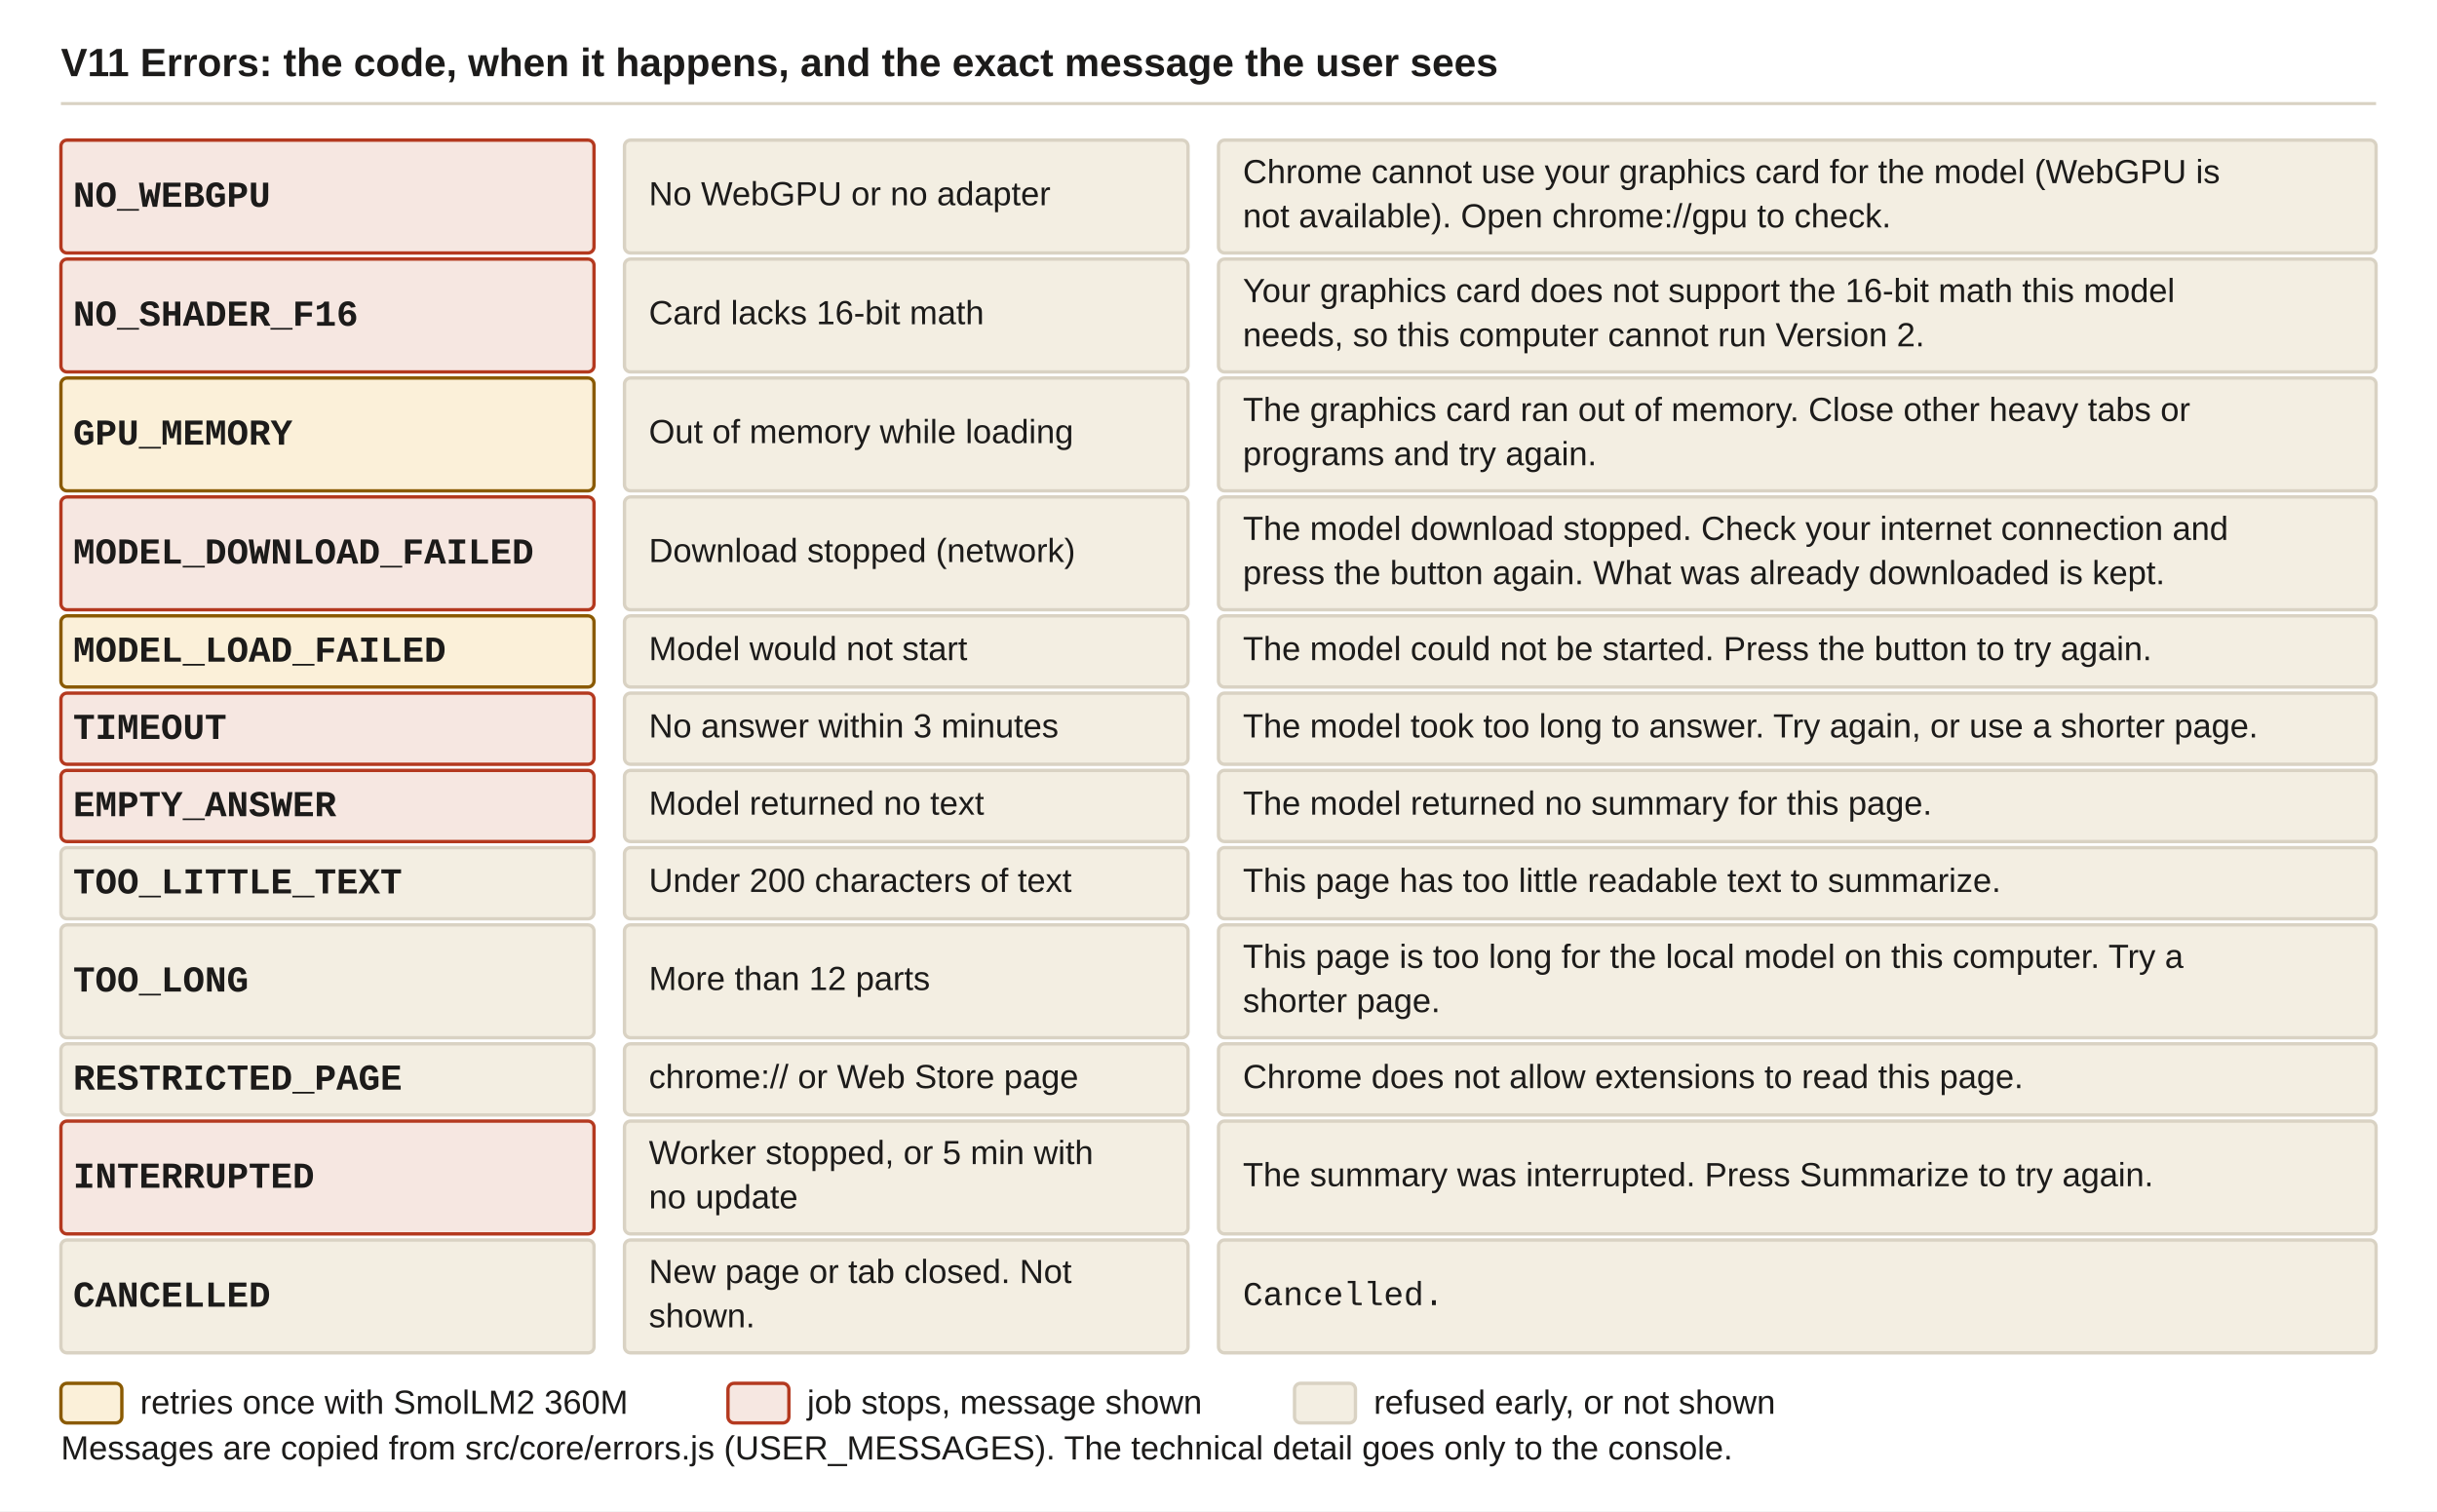
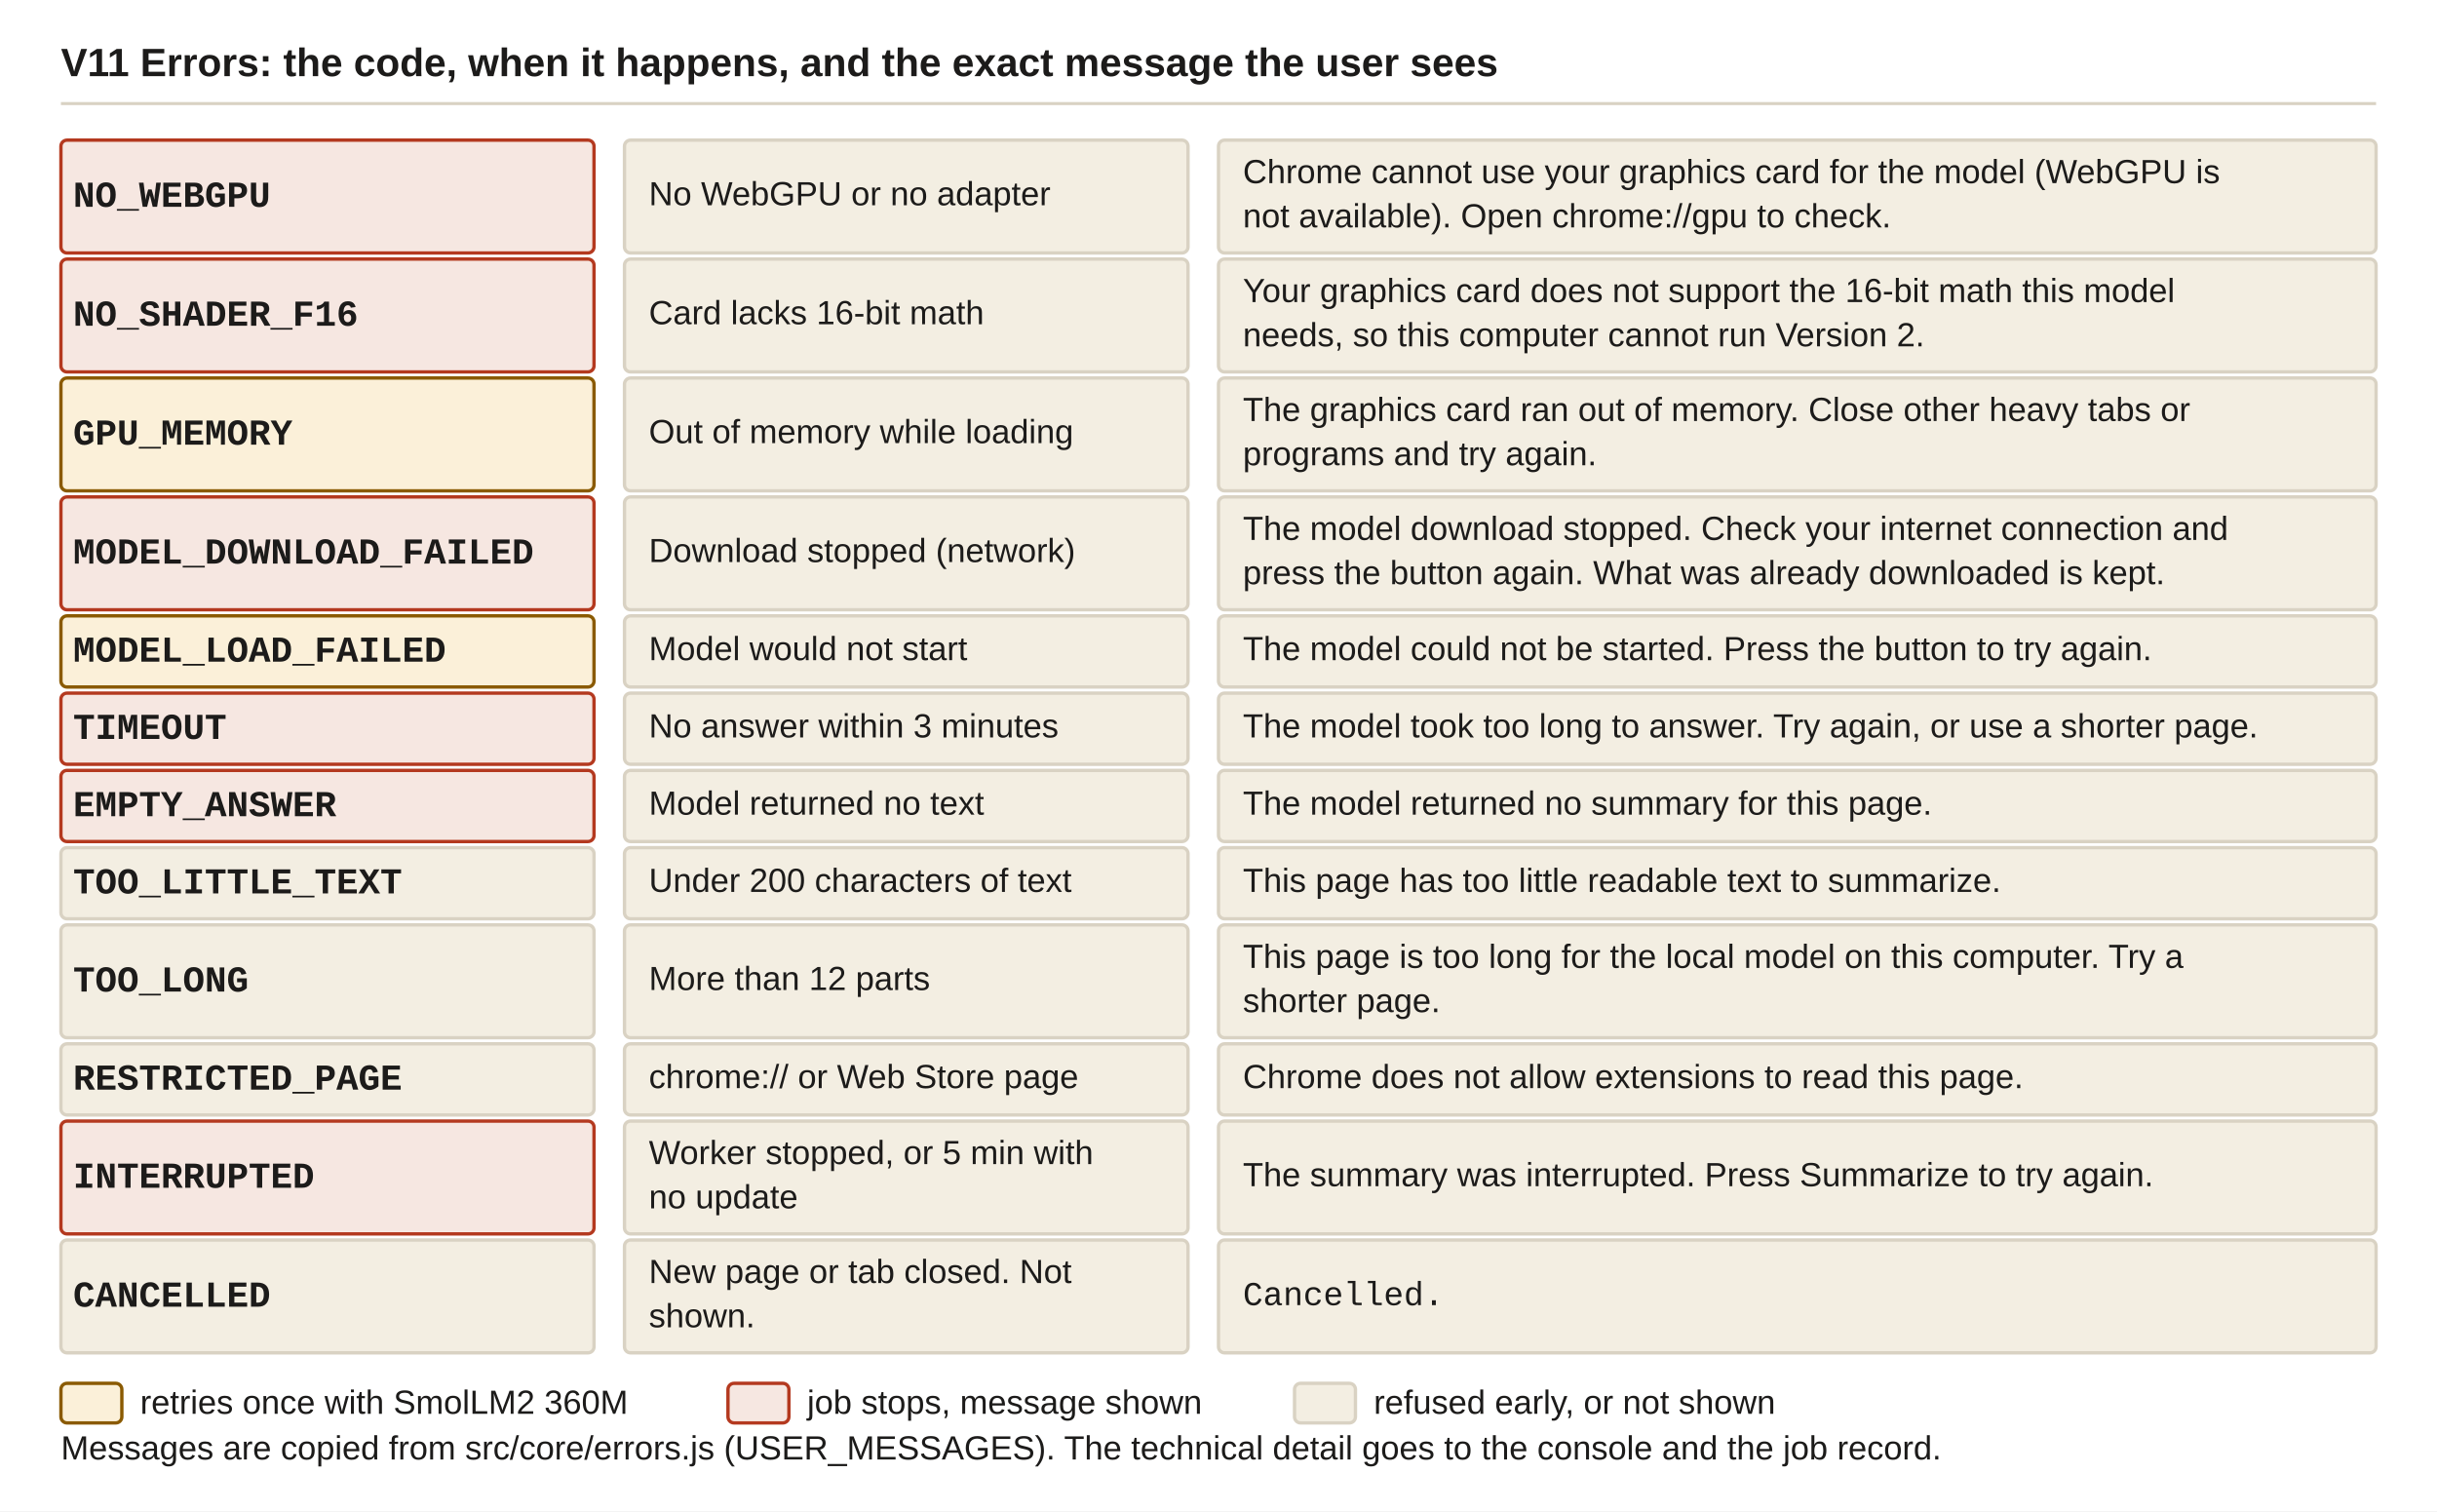
<svg xmlns="http://www.w3.org/2000/svg" width="1600" height="992.16" viewBox="0 0 1600 992.16" font-family="'Segoe UI', Arial, sans-serif" fill="#1C1B1A">
  <defs>
    <marker id="ah" viewBox="0 0 10 10" refX="9" refY="5" markerWidth="13" markerHeight="13" markerUnits="userSpaceOnUse" orient="auto-start-reverse">
      <path d="M0,0 L10,5 L0,10 z" fill="#1C1B1A" />
    </marker>
  </defs>
  <rect x="0" y="0" width="1600" height="992.16" fill="#ffffff" />
  <text x="40" y="50" font-size="26" font-weight="700" fill="#1C1B1A" text-anchor="start" data-fit="1520">V11  Errors: the code, when it happens, and the exact message the user sees</text>
  <line x1="40" y1="68" x2="1560" y2="68" stroke="#D9D2C3" stroke-width="2" />
  <rect x="40" y="92" width="350" height="74.08" rx="4" ry="4" fill="#F6E7E1" stroke="#B4391F" stroke-width="2.2" />
  <text x="48" y="135.76" font-size="24" font-weight="700" fill="#1C1B1A" text-anchor="start" font-family="Consolas, 'Courier New', monospace" data-fit="334">NO_WEBGPU</text>
  <rect x="410" y="92" width="370" height="74.08" rx="4" ry="4" fill="#F3EEE2" stroke="#D9D2C3" stroke-width="2.2" />
  <text x="426" y="134.76" font-size="22" font-weight="400" fill="#1C1B1A" text-anchor="start" data-fit="338">No WebGPU or no adapter</text>
  <rect x="800" y="92" width="760" height="74.08" rx="4" ry="4" fill="#F3EEE2" stroke="#D9D2C3" stroke-width="2.2" />
  <text x="816" y="120.24" font-size="22" font-weight="400" fill="#1C1B1A" text-anchor="start" data-fit="728">Chrome cannot use your graphics card for the model (WebGPU is</text>
  <text x="816" y="149.28" font-size="22" font-weight="400" fill="#1C1B1A" text-anchor="start" data-fit="728">not available). Open chrome://gpu to check.</text>
  <rect x="40" y="170.08" width="350" height="74.08" rx="4" ry="4" fill="#F6E7E1" stroke="#B4391F" stroke-width="2.2" />
  <text x="48" y="213.84" font-size="24" font-weight="700" fill="#1C1B1A" text-anchor="start" font-family="Consolas, 'Courier New', monospace" data-fit="334">NO_SHADER_F16</text>
  <rect x="410" y="170.08" width="370" height="74.08" rx="4" ry="4" fill="#F3EEE2" stroke="#D9D2C3" stroke-width="2.2" />
  <text x="426" y="212.84" font-size="22" font-weight="400" fill="#1C1B1A" text-anchor="start" data-fit="338">Card lacks 16-bit math</text>
  <rect x="800" y="170.08" width="760" height="74.08" rx="4" ry="4" fill="#F3EEE2" stroke="#D9D2C3" stroke-width="2.2" />
  <text x="816" y="198.32" font-size="22" font-weight="400" fill="#1C1B1A" text-anchor="start" data-fit="728">Your graphics card does not support the 16-bit math this model</text>
  <text x="816" y="227.36" font-size="22" font-weight="400" fill="#1C1B1A" text-anchor="start" data-fit="728">needs, so this computer cannot run Version 2.</text>
  <rect x="40" y="248.16" width="350" height="74.08" rx="4" ry="4" fill="#FBF0D9" stroke="#8A5A00" stroke-width="2.2" />
  <text x="48" y="291.92" font-size="24" font-weight="700" fill="#1C1B1A" text-anchor="start" font-family="Consolas, 'Courier New', monospace" data-fit="334">GPU_MEMORY</text>
  <rect x="410" y="248.16" width="370" height="74.08" rx="4" ry="4" fill="#F3EEE2" stroke="#D9D2C3" stroke-width="2.2" />
  <text x="426" y="290.92" font-size="22" font-weight="400" fill="#1C1B1A" text-anchor="start" data-fit="338">Out of memory while loading</text>
  <rect x="800" y="248.16" width="760" height="74.08" rx="4" ry="4" fill="#F3EEE2" stroke="#D9D2C3" stroke-width="2.2" />
  <text x="816" y="276.4" font-size="22" font-weight="400" fill="#1C1B1A" text-anchor="start" data-fit="728">The graphics card ran out of memory. Close other heavy tabs or</text>
  <text x="816" y="305.44" font-size="22" font-weight="400" fill="#1C1B1A" text-anchor="start" data-fit="728">programs and try again.</text>
  <rect x="40" y="326.24" width="350" height="74.08" rx="4" ry="4" fill="#F6E7E1" stroke="#B4391F" stroke-width="2.2" />
  <text x="48" y="370" font-size="24" font-weight="700" fill="#1C1B1A" text-anchor="start" font-family="Consolas, 'Courier New', monospace" data-fit="334">MODEL_DOWNLOAD_FAILED</text>
  <rect x="410" y="326.24" width="370" height="74.08" rx="4" ry="4" fill="#F3EEE2" stroke="#D9D2C3" stroke-width="2.2" />
  <text x="426" y="369" font-size="22" font-weight="400" fill="#1C1B1A" text-anchor="start" data-fit="338">Download stopped (network)</text>
  <rect x="800" y="326.24" width="760" height="74.08" rx="4" ry="4" fill="#F3EEE2" stroke="#D9D2C3" stroke-width="2.2" />
  <text x="816" y="354.48" font-size="22" font-weight="400" fill="#1C1B1A" text-anchor="start" data-fit="728">The model download stopped. Check your internet connection and</text>
  <text x="816" y="383.52" font-size="22" font-weight="400" fill="#1C1B1A" text-anchor="start" data-fit="728">press the button again. What was already downloaded is kept.</text>
  <rect x="40" y="404.32" width="350" height="46.72" rx="4" ry="4" fill="#FBF0D9" stroke="#8A5A00" stroke-width="2.2" />
  <text x="48" y="434.4" font-size="24" font-weight="700" fill="#1C1B1A" text-anchor="start" font-family="Consolas, 'Courier New', monospace" data-fit="334">MODEL_LOAD_FAILED</text>
  <rect x="410" y="404.32" width="370" height="46.72" rx="4" ry="4" fill="#F3EEE2" stroke="#D9D2C3" stroke-width="2.2" />
  <text x="426" y="433.4" font-size="22" font-weight="400" fill="#1C1B1A" text-anchor="start" data-fit="338">Model would not start</text>
  <rect x="800" y="404.32" width="760" height="46.72" rx="4" ry="4" fill="#F3EEE2" stroke="#D9D2C3" stroke-width="2.2" />
  <text x="816" y="433.4" font-size="22" font-weight="400" fill="#1C1B1A" text-anchor="start" data-fit="728">The model could not be started. Press the button to try again.</text>
  <rect x="40" y="455.04" width="350" height="46.72" rx="4" ry="4" fill="#F6E7E1" stroke="#B4391F" stroke-width="2.2" />
  <text x="48" y="485.12" font-size="24" font-weight="700" fill="#1C1B1A" text-anchor="start" font-family="Consolas, 'Courier New', monospace" data-fit="334">TIMEOUT</text>
  <rect x="410" y="455.04" width="370" height="46.72" rx="4" ry="4" fill="#F3EEE2" stroke="#D9D2C3" stroke-width="2.2" />
  <text x="426" y="484.12" font-size="22" font-weight="400" fill="#1C1B1A" text-anchor="start" data-fit="338">No answer within 3 minutes</text>
  <rect x="800" y="455.04" width="760" height="46.72" rx="4" ry="4" fill="#F3EEE2" stroke="#D9D2C3" stroke-width="2.2" />
  <text x="816" y="484.12" font-size="22" font-weight="400" fill="#1C1B1A" text-anchor="start" data-fit="728">The model took too long to answer. Try again, or use a shorter page.</text>
  <rect x="40" y="505.76" width="350" height="46.72" rx="4" ry="4" fill="#F6E7E1" stroke="#B4391F" stroke-width="2.2" />
  <text x="48" y="535.84" font-size="24" font-weight="700" fill="#1C1B1A" text-anchor="start" font-family="Consolas, 'Courier New', monospace" data-fit="334">EMPTY_ANSWER</text>
  <rect x="410" y="505.76" width="370" height="46.72" rx="4" ry="4" fill="#F3EEE2" stroke="#D9D2C3" stroke-width="2.2" />
  <text x="426" y="534.84" font-size="22" font-weight="400" fill="#1C1B1A" text-anchor="start" data-fit="338">Model returned no text</text>
  <rect x="800" y="505.76" width="760" height="46.72" rx="4" ry="4" fill="#F3EEE2" stroke="#D9D2C3" stroke-width="2.2" />
  <text x="816" y="534.84" font-size="22" font-weight="400" fill="#1C1B1A" text-anchor="start" data-fit="728">The model returned no summary for this page.</text>
  <rect x="40" y="556.48" width="350" height="46.72" rx="4" ry="4" fill="#F3EEE2" stroke="#D9D2C3" stroke-width="2.2" />
  <text x="48" y="586.56" font-size="24" font-weight="700" fill="#1C1B1A" text-anchor="start" font-family="Consolas, 'Courier New', monospace" data-fit="334">TOO_LITTLE_TEXT</text>
  <rect x="410" y="556.48" width="370" height="46.72" rx="4" ry="4" fill="#F3EEE2" stroke="#D9D2C3" stroke-width="2.2" />
  <text x="426" y="585.56" font-size="22" font-weight="400" fill="#1C1B1A" text-anchor="start" data-fit="338">Under 200 characters of text</text>
  <rect x="800" y="556.48" width="760" height="46.72" rx="4" ry="4" fill="#F3EEE2" stroke="#D9D2C3" stroke-width="2.2" />
  <text x="816" y="585.56" font-size="22" font-weight="400" fill="#1C1B1A" text-anchor="start" data-fit="728">This page has too little readable text to summarize.</text>
  <rect x="40" y="607.2" width="350" height="74.08" rx="4" ry="4" fill="#F3EEE2" stroke="#D9D2C3" stroke-width="2.2" />
  <text x="48" y="650.96" font-size="24" font-weight="700" fill="#1C1B1A" text-anchor="start" font-family="Consolas, 'Courier New', monospace" data-fit="334">TOO_LONG</text>
  <rect x="410" y="607.2" width="370" height="74.08" rx="4" ry="4" fill="#F3EEE2" stroke="#D9D2C3" stroke-width="2.2" />
  <text x="426" y="649.96" font-size="22" font-weight="400" fill="#1C1B1A" text-anchor="start" data-fit="338">More than 12 parts</text>
  <rect x="800" y="607.2" width="760" height="74.08" rx="4" ry="4" fill="#F3EEE2" stroke="#D9D2C3" stroke-width="2.2" />
  <text x="816" y="635.44" font-size="22" font-weight="400" fill="#1C1B1A" text-anchor="start" data-fit="728">This page is too long for the local model on this computer. Try a</text>
  <text x="816" y="664.48" font-size="22" font-weight="400" fill="#1C1B1A" text-anchor="start" data-fit="728">shorter page.</text>
  <rect x="40" y="685.28" width="350" height="46.72" rx="4" ry="4" fill="#F3EEE2" stroke="#D9D2C3" stroke-width="2.2" />
  <text x="48" y="715.36" font-size="24" font-weight="700" fill="#1C1B1A" text-anchor="start" font-family="Consolas, 'Courier New', monospace" data-fit="334">RESTRICTED_PAGE</text>
  <rect x="410" y="685.28" width="370" height="46.72" rx="4" ry="4" fill="#F3EEE2" stroke="#D9D2C3" stroke-width="2.2" />
  <text x="426" y="714.36" font-size="22" font-weight="400" fill="#1C1B1A" text-anchor="start" data-fit="338">chrome:// or Web Store page</text>
  <rect x="800" y="685.28" width="760" height="46.72" rx="4" ry="4" fill="#F3EEE2" stroke="#D9D2C3" stroke-width="2.2" />
  <text x="816" y="714.36" font-size="22" font-weight="400" fill="#1C1B1A" text-anchor="start" data-fit="728">Chrome does not allow extensions to read this page.</text>
  <rect x="40" y="736" width="350" height="74.08" rx="4" ry="4" fill="#F6E7E1" stroke="#B4391F" stroke-width="2.2" />
  <text x="48" y="779.76" font-size="24" font-weight="700" fill="#1C1B1A" text-anchor="start" font-family="Consolas, 'Courier New', monospace" data-fit="334">INTERRUPTED</text>
  <rect x="410" y="736" width="370" height="74.08" rx="4" ry="4" fill="#F3EEE2" stroke="#D9D2C3" stroke-width="2.2" />
  <text x="426" y="764.24" font-size="22" font-weight="400" fill="#1C1B1A" text-anchor="start" data-fit="338">Worker stopped, or 5 min with</text>
  <text x="426" y="793.28" font-size="22" font-weight="400" fill="#1C1B1A" text-anchor="start" data-fit="338">no update</text>
  <rect x="800" y="736" width="760" height="74.08" rx="4" ry="4" fill="#F3EEE2" stroke="#D9D2C3" stroke-width="2.2" />
  <text x="816" y="778.76" font-size="22" font-weight="400" fill="#1C1B1A" text-anchor="start" data-fit="728">The summary was interrupted. Press Summarize to try again.</text>
  <rect x="40" y="814.08" width="350" height="74.08" rx="4" ry="4" fill="#F3EEE2" stroke="#D9D2C3" stroke-width="2.2" />
  <text x="48" y="857.84" font-size="24" font-weight="700" fill="#1C1B1A" text-anchor="start" font-family="Consolas, 'Courier New', monospace" data-fit="334">CANCELLED</text>
  <rect x="410" y="814.08" width="370" height="74.08" rx="4" ry="4" fill="#F3EEE2" stroke="#D9D2C3" stroke-width="2.2" />
  <text x="426" y="842.32" font-size="22" font-weight="400" fill="#1C1B1A" text-anchor="start" data-fit="338">New page or tab closed. Not</text>
  <text x="426" y="871.36" font-size="22" font-weight="400" fill="#1C1B1A" text-anchor="start" data-fit="338">shown.</text>
  <rect x="800" y="814.08" width="760" height="74.08" rx="4" ry="4" fill="#F3EEE2" stroke="#D9D2C3" stroke-width="2.2" />
  <text x="816" y="856.84" font-size="22" font-weight="400" fill="#1C1B1A" text-anchor="start" font-family="Consolas, 'Courier New', monospace" data-fit="728">Cancelled.</text>
  <rect x="40" y="908.16" width="40" height="26" rx="4" fill="#FBF0D9" stroke="#8A5A00" stroke-width="2.2" />
  <text x="92" y="928.16" font-size="22" font-weight="400" fill="#1C1B1A" text-anchor="start" data-fit="1468">retries once with SmolLM2 360M</text>
  <rect x="477.946" y="908.16" width="40" height="26" rx="4" fill="#F6E7E1" stroke="#B4391F" stroke-width="2.2" />
  <text x="529.946" y="928.16" font-size="22" font-weight="400" fill="#1C1B1A" text-anchor="start" data-fit="1030.0544">job stops, message shown</text>
  <rect x="849.91" y="908.16" width="40" height="26" rx="4" fill="#F3EEE2" stroke="#D9D2C3" stroke-width="2.2" />
  <text x="901.91" y="928.16" font-size="22" font-weight="400" fill="#1C1B1A" text-anchor="start" data-fit="658.09032">refused early, or not shown</text>
-   <text x="40" y="958.16" font-size="22" font-weight="400" fill="#1C1B1A" text-anchor="start" data-fit="1520">Messages are copied from src/core/errors.js (USER_MESSAGES). The technical detail goes only to the console.</text>
+   <text x="40" y="958.16" font-size="22" font-weight="400" fill="#1C1B1A" text-anchor="start" data-fit="1520">Messages are copied from src/core/errors.js (USER_MESSAGES). The technical detail goes to the console and the job record.</text>
</svg>
